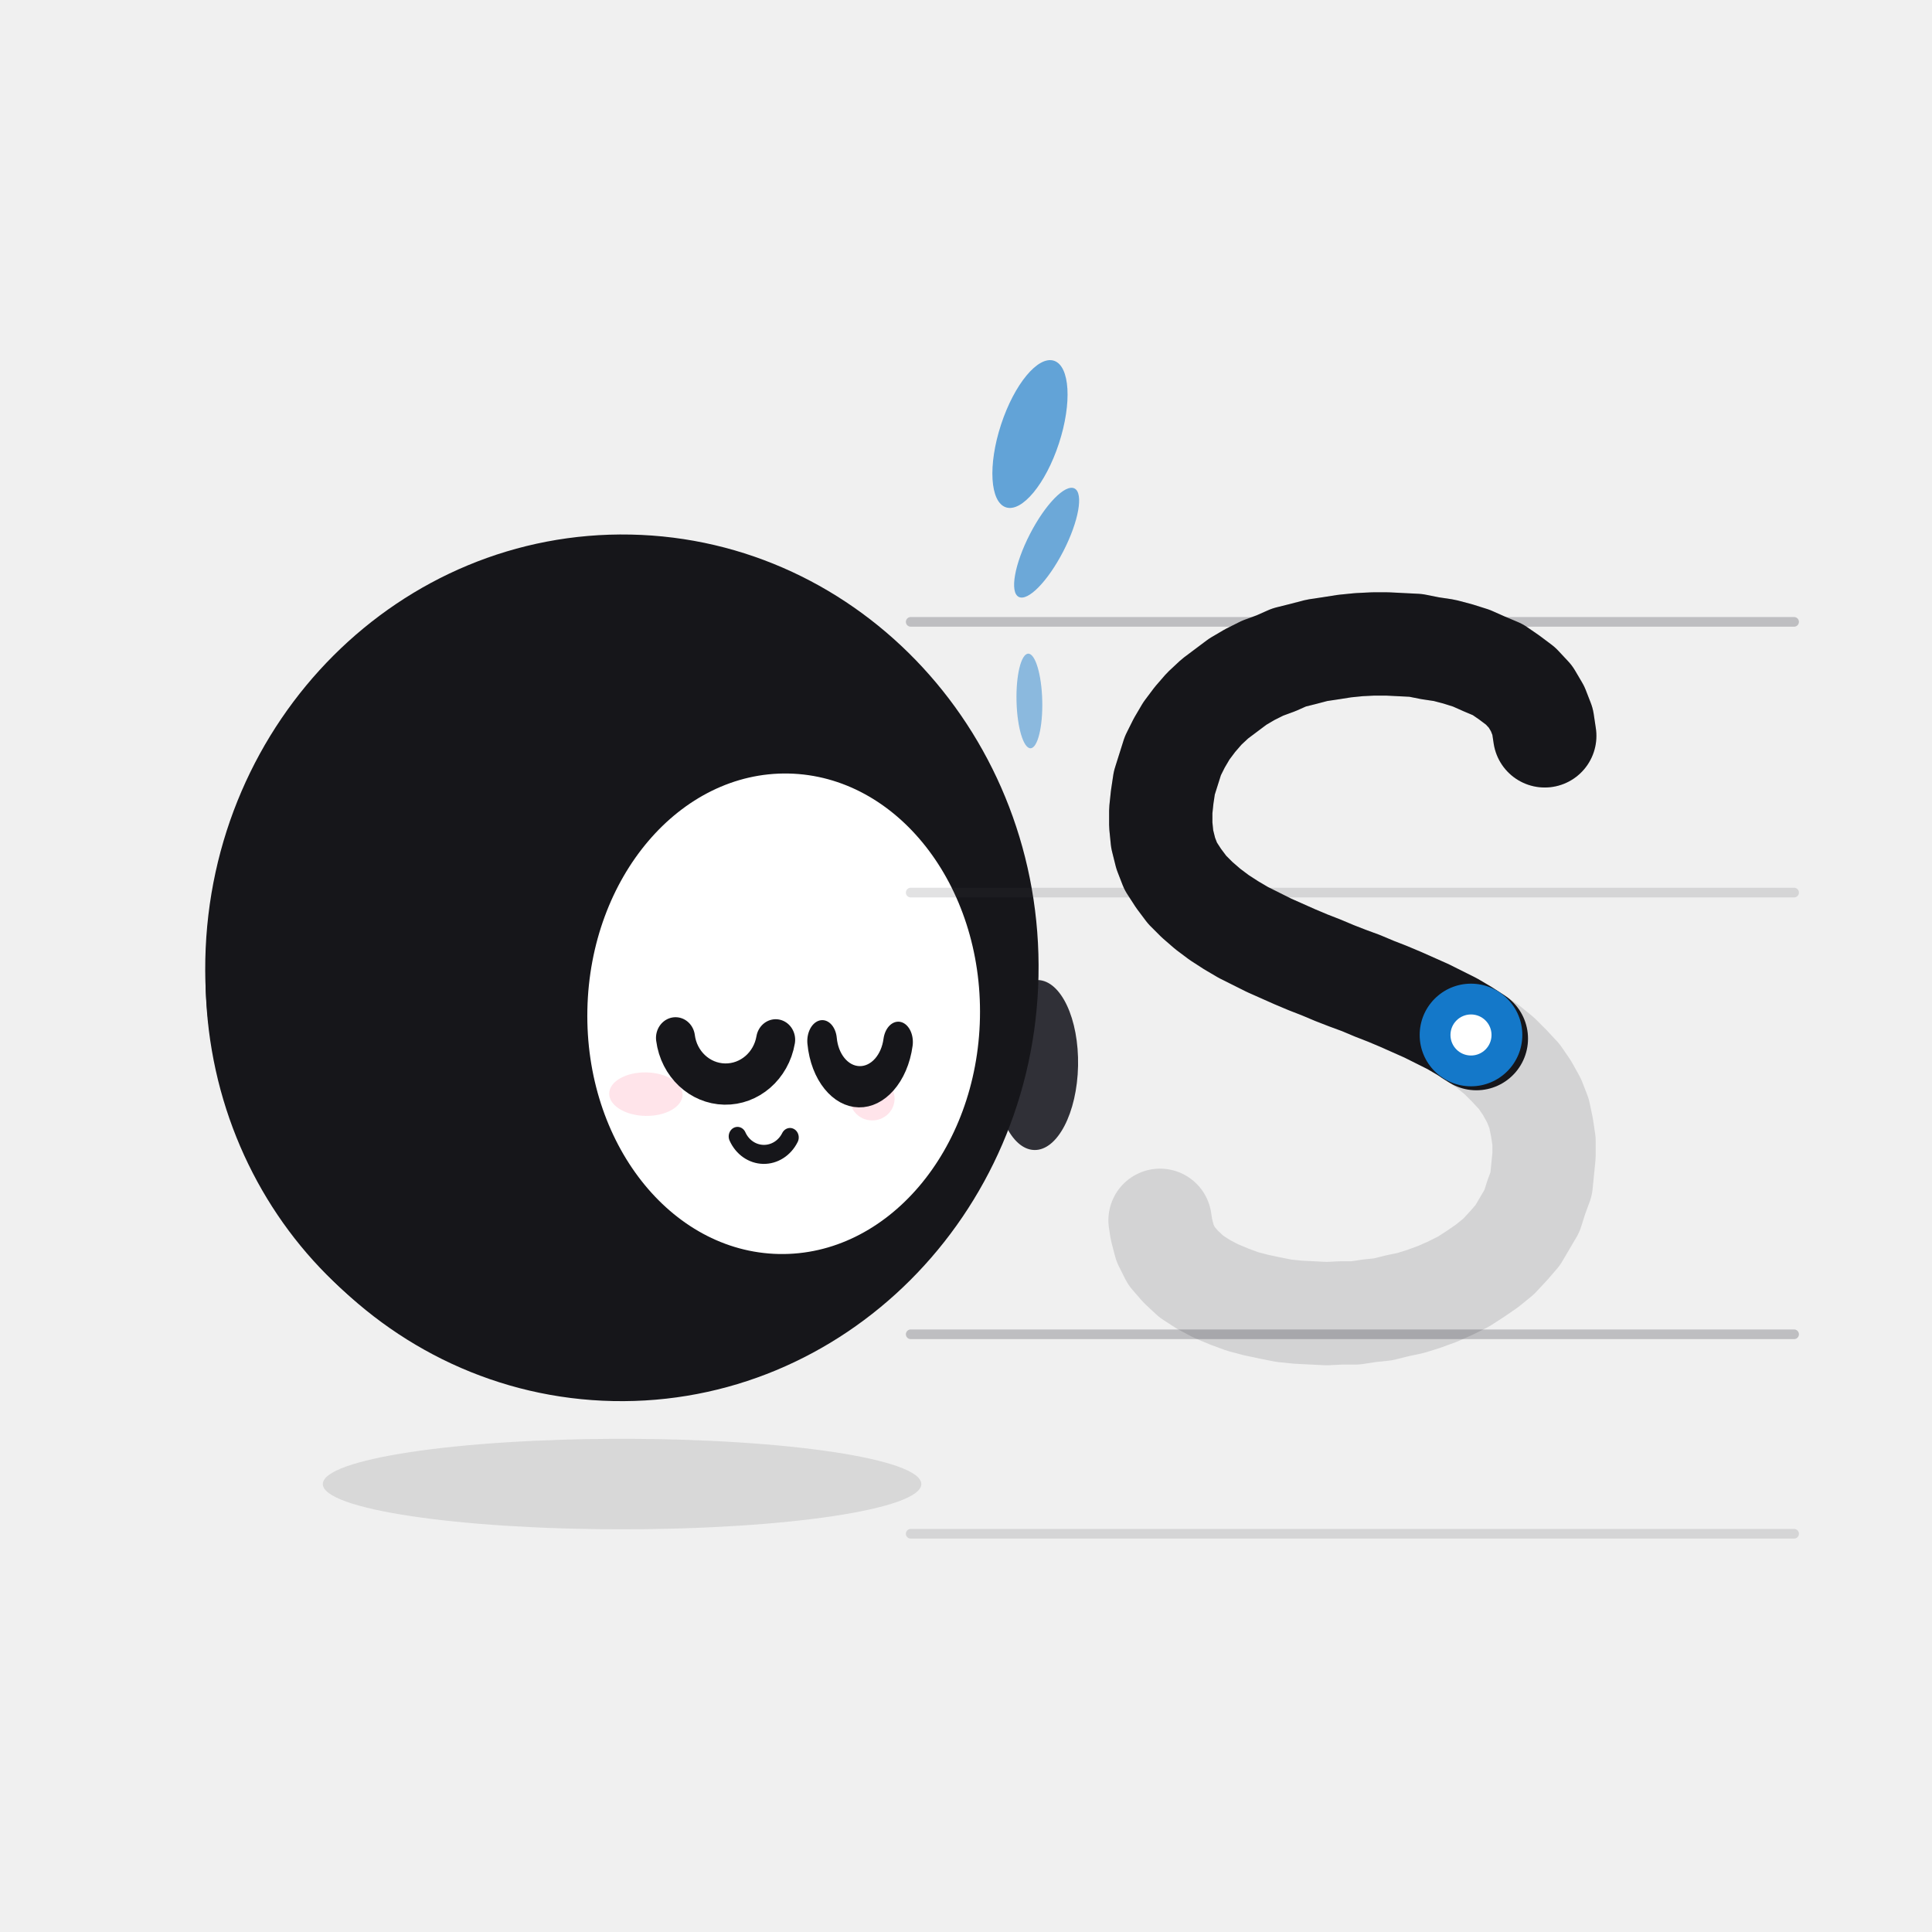
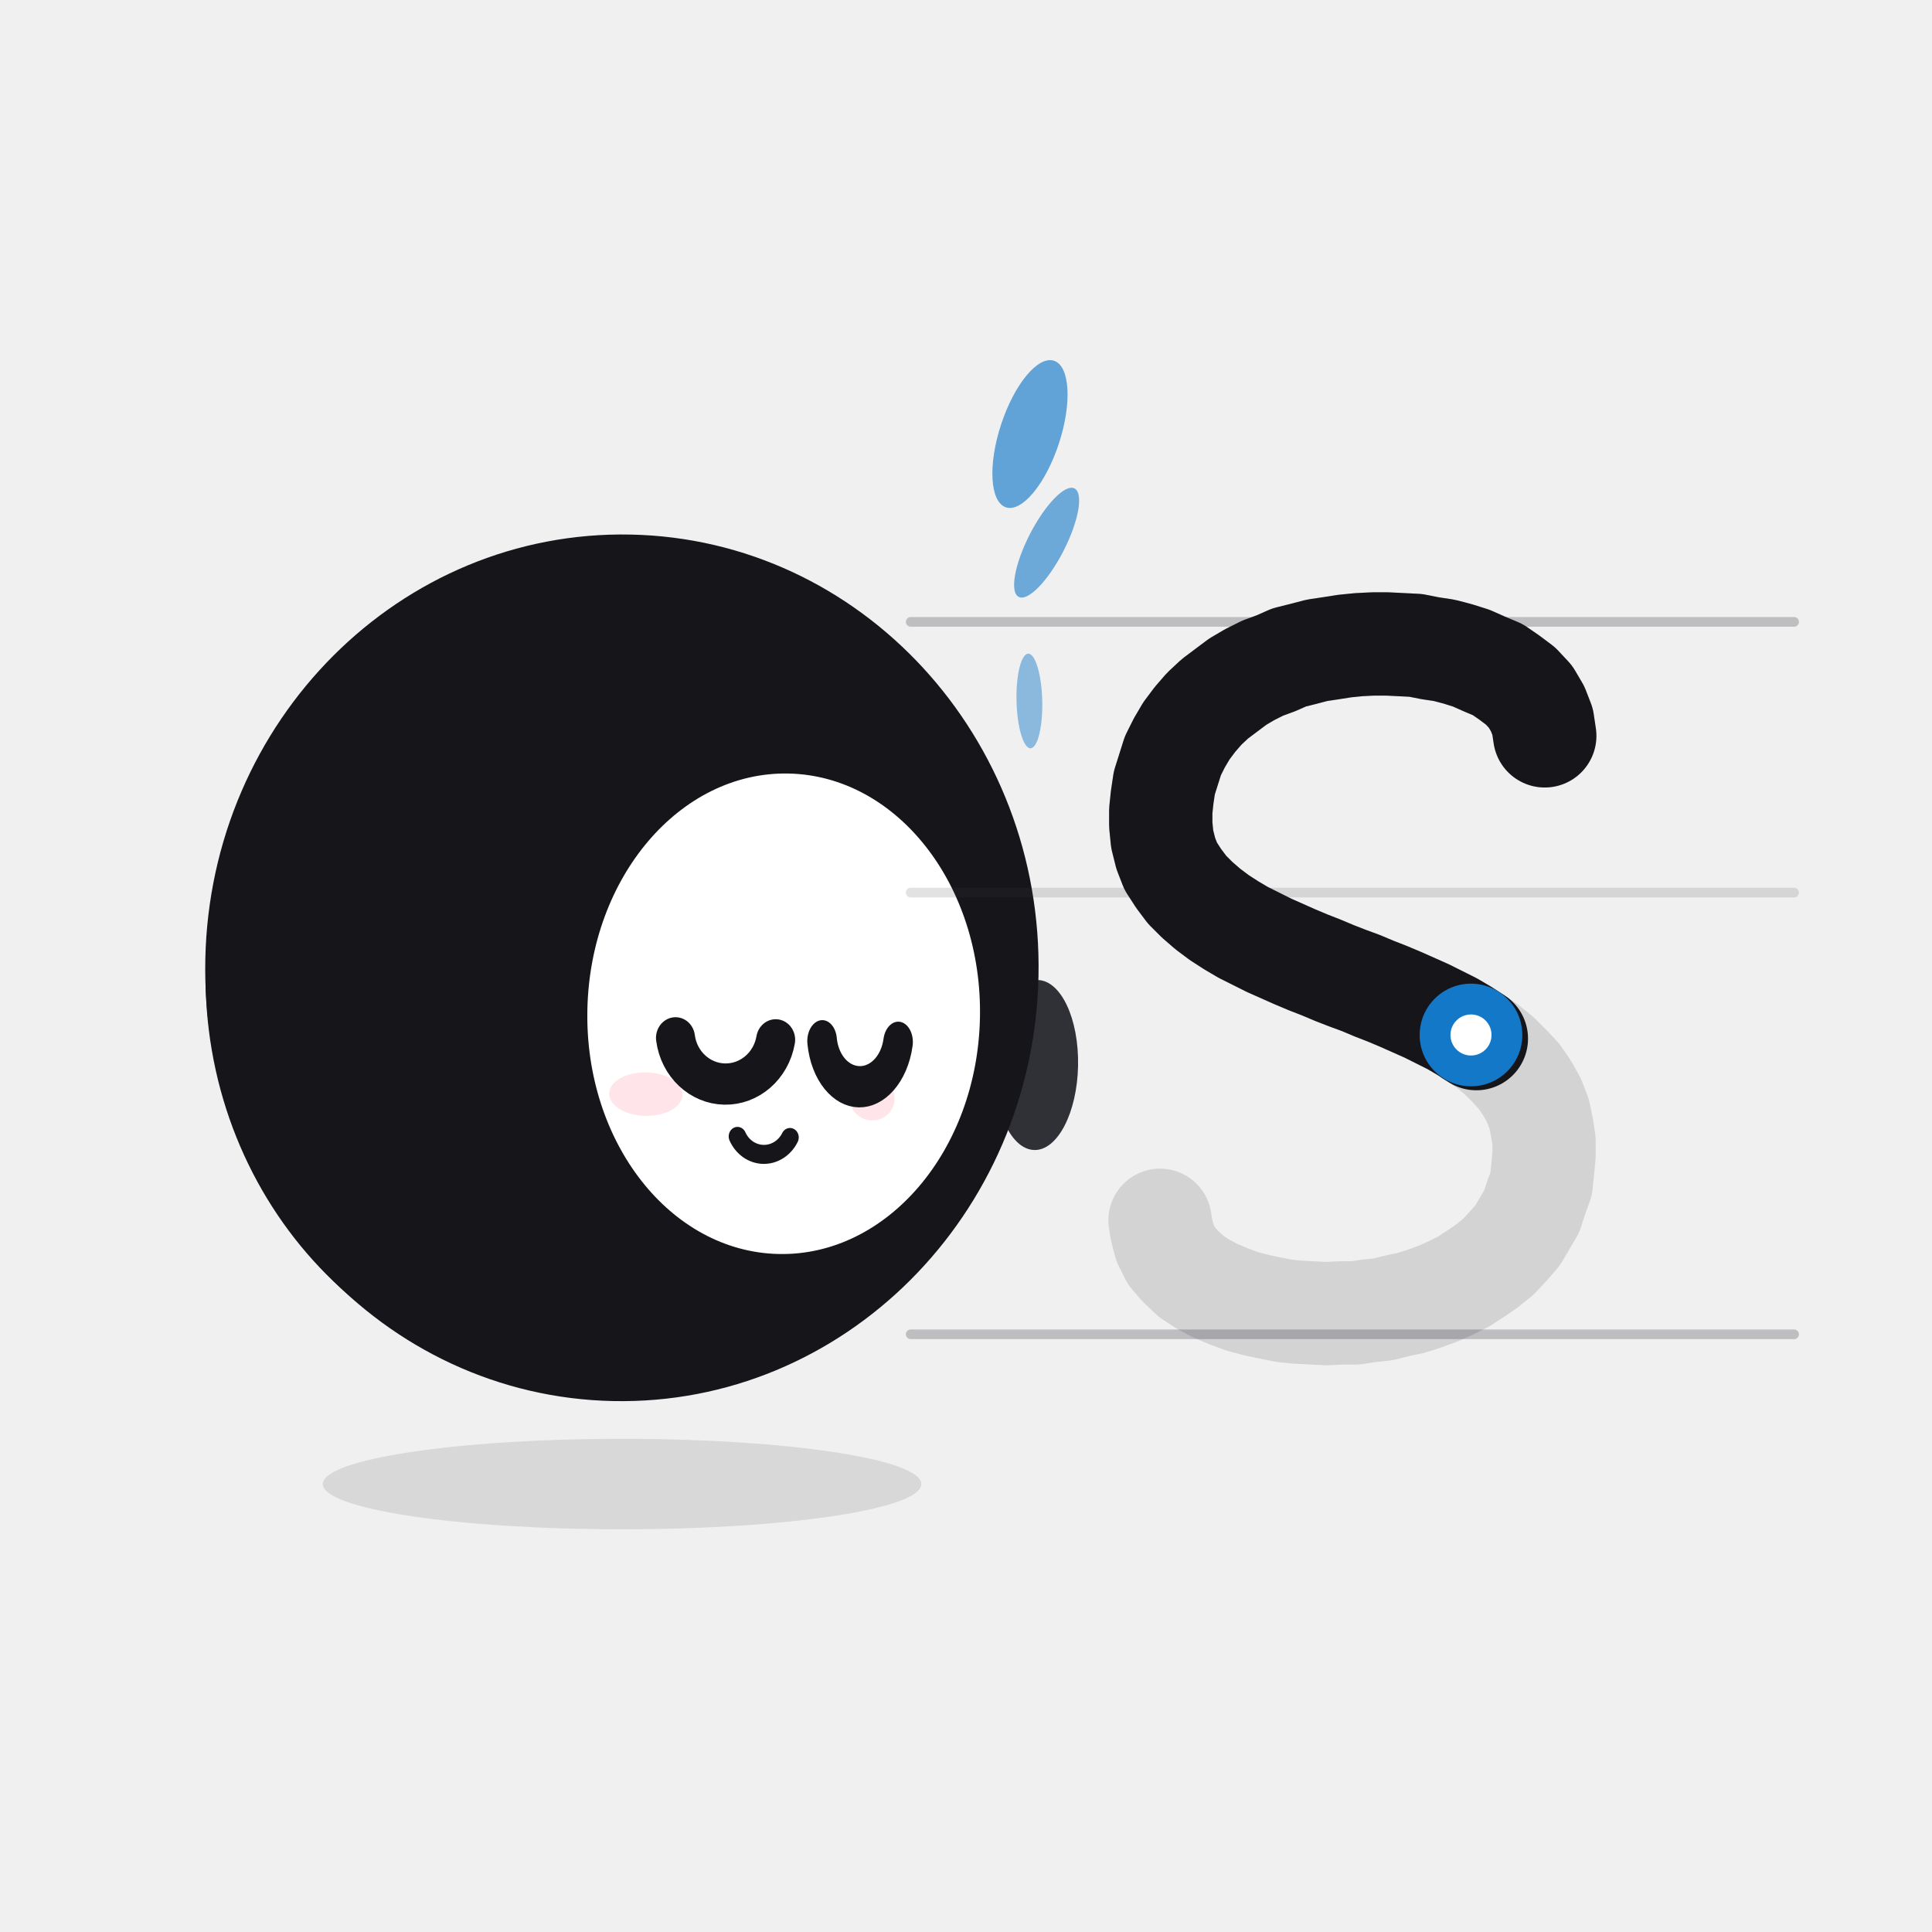
<svg xmlns="http://www.w3.org/2000/svg" width="320" height="320" viewBox="0 0 320 320">
  <defs>
    <clipPath id="bc1">
      <path d="M86.156 10.238C86.156 42.086 65.06 67.905 39.038 67.905C13.015 67.905 -8.081 42.086 -8.081 10.238C-8.081 -21.61 13.015 -47.429 39.038 -47.429C65.06 -47.429 86.156 -21.61 86.156 10.238" transform="matrix(0.69 0.014 -0.014 0.69 103.007 160.301)" />
    </clipPath>
  </defs>
  <path d="M-10.867 126C-10.867 132.075 -43.453 137 -83.649 137C-123.845 137 -156.43 132.075 -156.43 126C-156.43 119.925 -123.845 115 -83.649 115C-43.453 115 -10.867 119.925 -10.867 126" fill="rgba(22,22,26,0.13)" fill-opacity="0.862" transform="matrix(0.681 0 0 0.681 160 160)" />
  <path d="M3.088 0C3.088 6.271 1.705 11.355 0 11.355C-1.705 11.355 -3.088 6.271 -3.088 0C-3.088 -6.271 -1.705 -11.355 0 -11.355C1.705 -11.355 3.088 -6.271 3.088 0" fill="#1478C9" fill-opacity="0.46" transform="matrix(0.69 -0.017 0.017 0.69 170.499 116.103)" />
  <path d="M-10.215 -10.816C-8.289 -8.119 -9.498 -3.956 -12.914 -1.517C-16.33 0.922 -20.66 0.713 -22.585 -1.984C-24.511 -4.681 -23.302 -8.844 -19.886 -11.283C-16.47 -13.722 -12.14 -13.513 -10.215 -10.816" fill="#2A2A31" fill-opacity="0.963" transform="matrix(0.404 0.008 -0.014 0.69 171.612 176.402)" />
  <path d="M17.2 0C17.2 11.267 9.499 20.4 0 20.4C-9.499 20.4 -17.2 11.267 -17.2 0C-17.2 -11.267 -9.499 -20.4 0 -20.4C9.499 -20.4 17.2 -11.267 17.2 0" fill="#2A2A31" fill-opacity="0.963" transform="matrix(0.404 0.008 -0.014 0.69 171.612 176.402)" />
  <path d="M86.11 1.866C86.11 56.432 44.472 100.666 -6.89 100.666C-58.253 100.666 -99.89 56.432 -99.89 1.866C-99.89 -52.7 -58.253 -96.934 -6.89 -96.934C44.472 -96.934 86.11 -52.7 86.11 1.866" fill="#16161A" transform="matrix(0.69 0.014 -0.014 0.69 103.007 160.301)" />
  <path d="M100 0C100 57.438 55.228 104 0 104C-55.228 104 -100 57.438 -100 0C-100 -57.438 -55.228 -104 0 -104C55.228 -104 100 -57.438 100 0" fill="#16161A" transform="matrix(0.69 0.014 -0.014 0.69 103.007 160.301)" />
  <path d="M86.156 10.238C86.156 42.086 65.06 67.905 39.038 67.905C13.015 67.905 -8.081 42.086 -8.081 10.238C-8.081 -21.61 13.015 -47.429 39.038 -47.429C65.06 -47.429 86.156 -21.61 86.156 10.238" fill="#FFFFFF" transform="matrix(0.69 0.014 -0.014 0.69 103.007 160.301)" />
  <path d="M9 0C9 3.038 4.971 5.5 0 5.5C-4.971 5.5 -9 3.038 -9 0C-9 -3.038 -4.971 -5.5 0 -5.5C4.971 -5.5 9 -3.038 9 0" fill="rgba(255,138,168,0.42)" fill-opacity="0.55" transform="matrix(0.675 0.013 -0.013 0.655 106.977 181.226)" />
  <path d="M9 0C9 3.038 4.971 5.5 0 5.5C-4.971 5.5 -9 3.038 -9 0C-9 -3.038 -4.971 -5.5 0 -5.5C4.971 -5.5 9 -3.038 9 0" fill="rgba(255,138,168,0.42)" fill-opacity="0.55" transform="matrix(0.411 0.008 -0.013 0.655 144.469 181.975)" />
  <g clip-path="url(#bc1)">
    <path d="M12.84 2.034C11.84 8.35 6.395 13 0 13C-6.395 13 -11.84 8.35 -12.84 2.034" fill="none" stroke="#16161A" stroke-width="10" stroke-linecap="round" stroke-linejoin="round" transform="matrix(0.646 0.013 -0.014 0.683 120.206 170.675)" />
    <path d="M12.84 2.034C11.84 8.35 6.395 13 0 13C-6.395 13 -11.84 8.35 -12.84 2.034" fill="none" stroke="#16161A" stroke-width="10" stroke-linecap="round" stroke-linejoin="round" transform="matrix(0.49 0.01 -0.014 0.683 142.484 171.12)" />
    <path d="M7.484 0.814C6.05 3.628 3.159 5.4 0 5.4C-3.159 5.4 -6.05 3.628 -7.484 0.814" fill="none" stroke="#16161A" stroke-width="5" stroke-linecap="round" stroke-linejoin="round" transform="matrix(0.581 0.012 -0.013 0.63 126.506 187.8)" />
  </g>
  <path d="M7.302 0C7.302 10.22 4.033 18.505 0 18.505C-4.033 18.505 -7.302 10.22 -7.302 0C-7.302 -10.22 -4.033 -18.505 0 -18.505C4.033 -18.505 7.302 -10.22 7.302 0" fill="#1478C9" fill-opacity="0.644" transform="matrix(0.656 0.215 -0.215 0.656 170.596 71.891)" />
  <path d="M4.503 0C4.503 8.077 2.487 14.624 0 14.624C-2.487 14.624 -4.503 8.077 -4.503 0C-4.503 -8.077 -2.487 -14.624 0 -14.624C2.487 -14.624 4.503 -8.077 4.503 0" fill="#1478C9" fill-opacity="0.598" transform="matrix(0.614 0.316 -0.316 0.614 173.353 89.885)" />
  <path d="M-73.16 -59L73.16 -59" fill="none" stroke="#3D3D49" stroke-width="1.6" stroke-linecap="round" stroke-linejoin="round" stroke-opacity="0.28" transform="matrix(1 0 0 1 224 162)" />
  <path d="M-73.16 -14.16L73.16 -14.16" fill="none" stroke="#3D3D49" stroke-width="1.6" stroke-linecap="round" stroke-linejoin="round" stroke-opacity="0.15" transform="matrix(1 0 0 1 224 162)" />
  <path d="M-73.16 59L73.16 59" fill="none" stroke="#3D3D49" stroke-width="1.6" stroke-linecap="round" stroke-linejoin="round" stroke-opacity="0.28" transform="matrix(1 0 0 1 224 162)" />
-   <path d="M-73.16 92.04L73.16 92.04" fill="none" stroke="#3D3D49" stroke-width="1.6" stroke-linecap="round" stroke-linejoin="round" stroke-opacity="0.15" transform="matrix(1 0 0 1 224 162)" />
  <path d="M0.27 -0.34L0.267 -0.36L0.26 -0.378L0.25 -0.395L0.236 -0.41L0.22 -0.422L0.204 -0.433L0.185 -0.441L0.167 -0.449L0.148 -0.455L0.129 -0.46L0.109 -0.463L0.089 -0.467L0.069 -0.468L0.049 -0.469L0.029 -0.469L0.009 -0.468L-0.011 -0.466L-0.03 -0.463L-0.05 -0.46L-0.069 -0.455L-0.089 -0.45L-0.107 -0.442L-0.126 -0.435L-0.144 -0.426L-0.161 -0.416L-0.177 -0.404L-0.193 -0.392L-0.208 -0.378L-0.221 -0.363L-0.233 -0.347L-0.243 -0.33L-0.252 -0.312L-0.258 -0.293L-0.264 -0.274L-0.267 -0.254L-0.269 -0.235L-0.269 -0.215L-0.267 -0.195L-0.262 -0.175L-0.255 -0.157L-0.244 -0.14L-0.232 -0.124L-0.218 -0.11L-0.203 -0.097L-0.187 -0.085L-0.17 -0.074L-0.153 -0.064L-0.135 -0.055L-0.117 -0.046L-0.099 -0.038L-0.081 -0.03L-0.062 -0.022L-0.044 -0.015L-0.025 -0.007L-0.007 0L0.012 0.007L0.031 0.015L0.049 0.022L0.068 0.03L0.086 0.038L0.104 0.046L0.122 0.055L0.14 0.064L0.157 0.074L0.174 0.085L0.19 0.096L0.206 0.109L0.22 0.123L0.234 0.138L0.245 0.154L0.255 0.172L0.262 0.19L0.266 0.209L0.269 0.229L0.269 0.249L0.267 0.269L0.265 0.289L0.258 0.308L0.252 0.327L0.242 0.344L0.232 0.361L0.219 0.376L0.205 0.391L0.189 0.404L0.173 0.415L0.156 0.426L0.138 0.435L0.12 0.443L0.101 0.45L0.082 0.456L0.063 0.46L0.043 0.465L0.024 0.467L0.004 0.47L-0.016 0.47L-0.036 0.471L-0.056 0.47L-0.076 0.469L-0.096 0.467L-0.116 0.463L-0.135 0.459L-0.154 0.454L-0.173 0.447L-0.192 0.439L-0.209 0.43L-0.226 0.419L-0.241 0.405L-0.254 0.39L-0.263 0.372L-0.268 0.353L-0.27 0.34" fill="none" stroke="rgba(22,22,26,0.13)" stroke-width="0.145" stroke-linecap="round" stroke-linejoin="round" transform="matrix(118 0 0 118 224 162)" />
  <path d="M0.27 -0.34L0.267 -0.36L0.26 -0.378L0.25 -0.395L0.236 -0.41L0.22 -0.422L0.204 -0.433L0.185 -0.441L0.167 -0.449L0.148 -0.455L0.129 -0.46L0.109 -0.463L0.089 -0.467L0.069 -0.468L0.049 -0.469L0.029 -0.469L0.009 -0.468L-0.011 -0.466L-0.03 -0.463L-0.05 -0.46L-0.069 -0.455L-0.089 -0.45L-0.107 -0.442L-0.126 -0.435L-0.144 -0.426L-0.161 -0.416L-0.177 -0.404L-0.193 -0.392L-0.208 -0.378L-0.221 -0.363L-0.233 -0.347L-0.243 -0.33L-0.252 -0.312L-0.258 -0.293L-0.264 -0.274L-0.267 -0.254L-0.269 -0.235L-0.269 -0.215L-0.267 -0.195L-0.262 -0.175L-0.255 -0.157L-0.244 -0.14L-0.232 -0.124L-0.218 -0.11L-0.203 -0.097L-0.187 -0.085L-0.17 -0.074L-0.153 -0.064L-0.135 -0.055L-0.117 -0.046L-0.099 -0.038L-0.081 -0.03L-0.062 -0.022L-0.044 -0.015L-0.025 -0.007L-0.007 0L0.012 0.007L0.031 0.015L0.049 0.022L0.068 0.03L0.086 0.038L0.104 0.046L0.122 0.055L0.14 0.064L0.157 0.074L0.174 0.085L0.166 0.08" fill="none" stroke="#16161A" stroke-width="0.145" stroke-linecap="round" stroke-linejoin="round" transform="matrix(118 0 0 118 224 162)" />
  <path d="M8.5 0C8.5 4.694 4.694 8.5 0 8.5C-4.694 8.5 -8.5 4.694 -8.5 0C-8.5 -4.694 -4.694 -8.5 0 -8.5C4.694 -8.5 8.5 -4.694 8.5 0" fill="#1478C9" transform="matrix(1 0 0 1 243.643 171.426)" />
  <path d="M3.4 0C3.4 1.878 1.878 3.4 0 3.4C-1.878 3.4 -3.4 1.878 -3.4 0C-3.4 -1.878 -1.878 -3.4 0 -3.4C1.878 -3.4 3.4 -1.878 3.4 0" fill="#FFFFFF" transform="matrix(1 0 0 1 243.643 171.426)" />
</svg>
